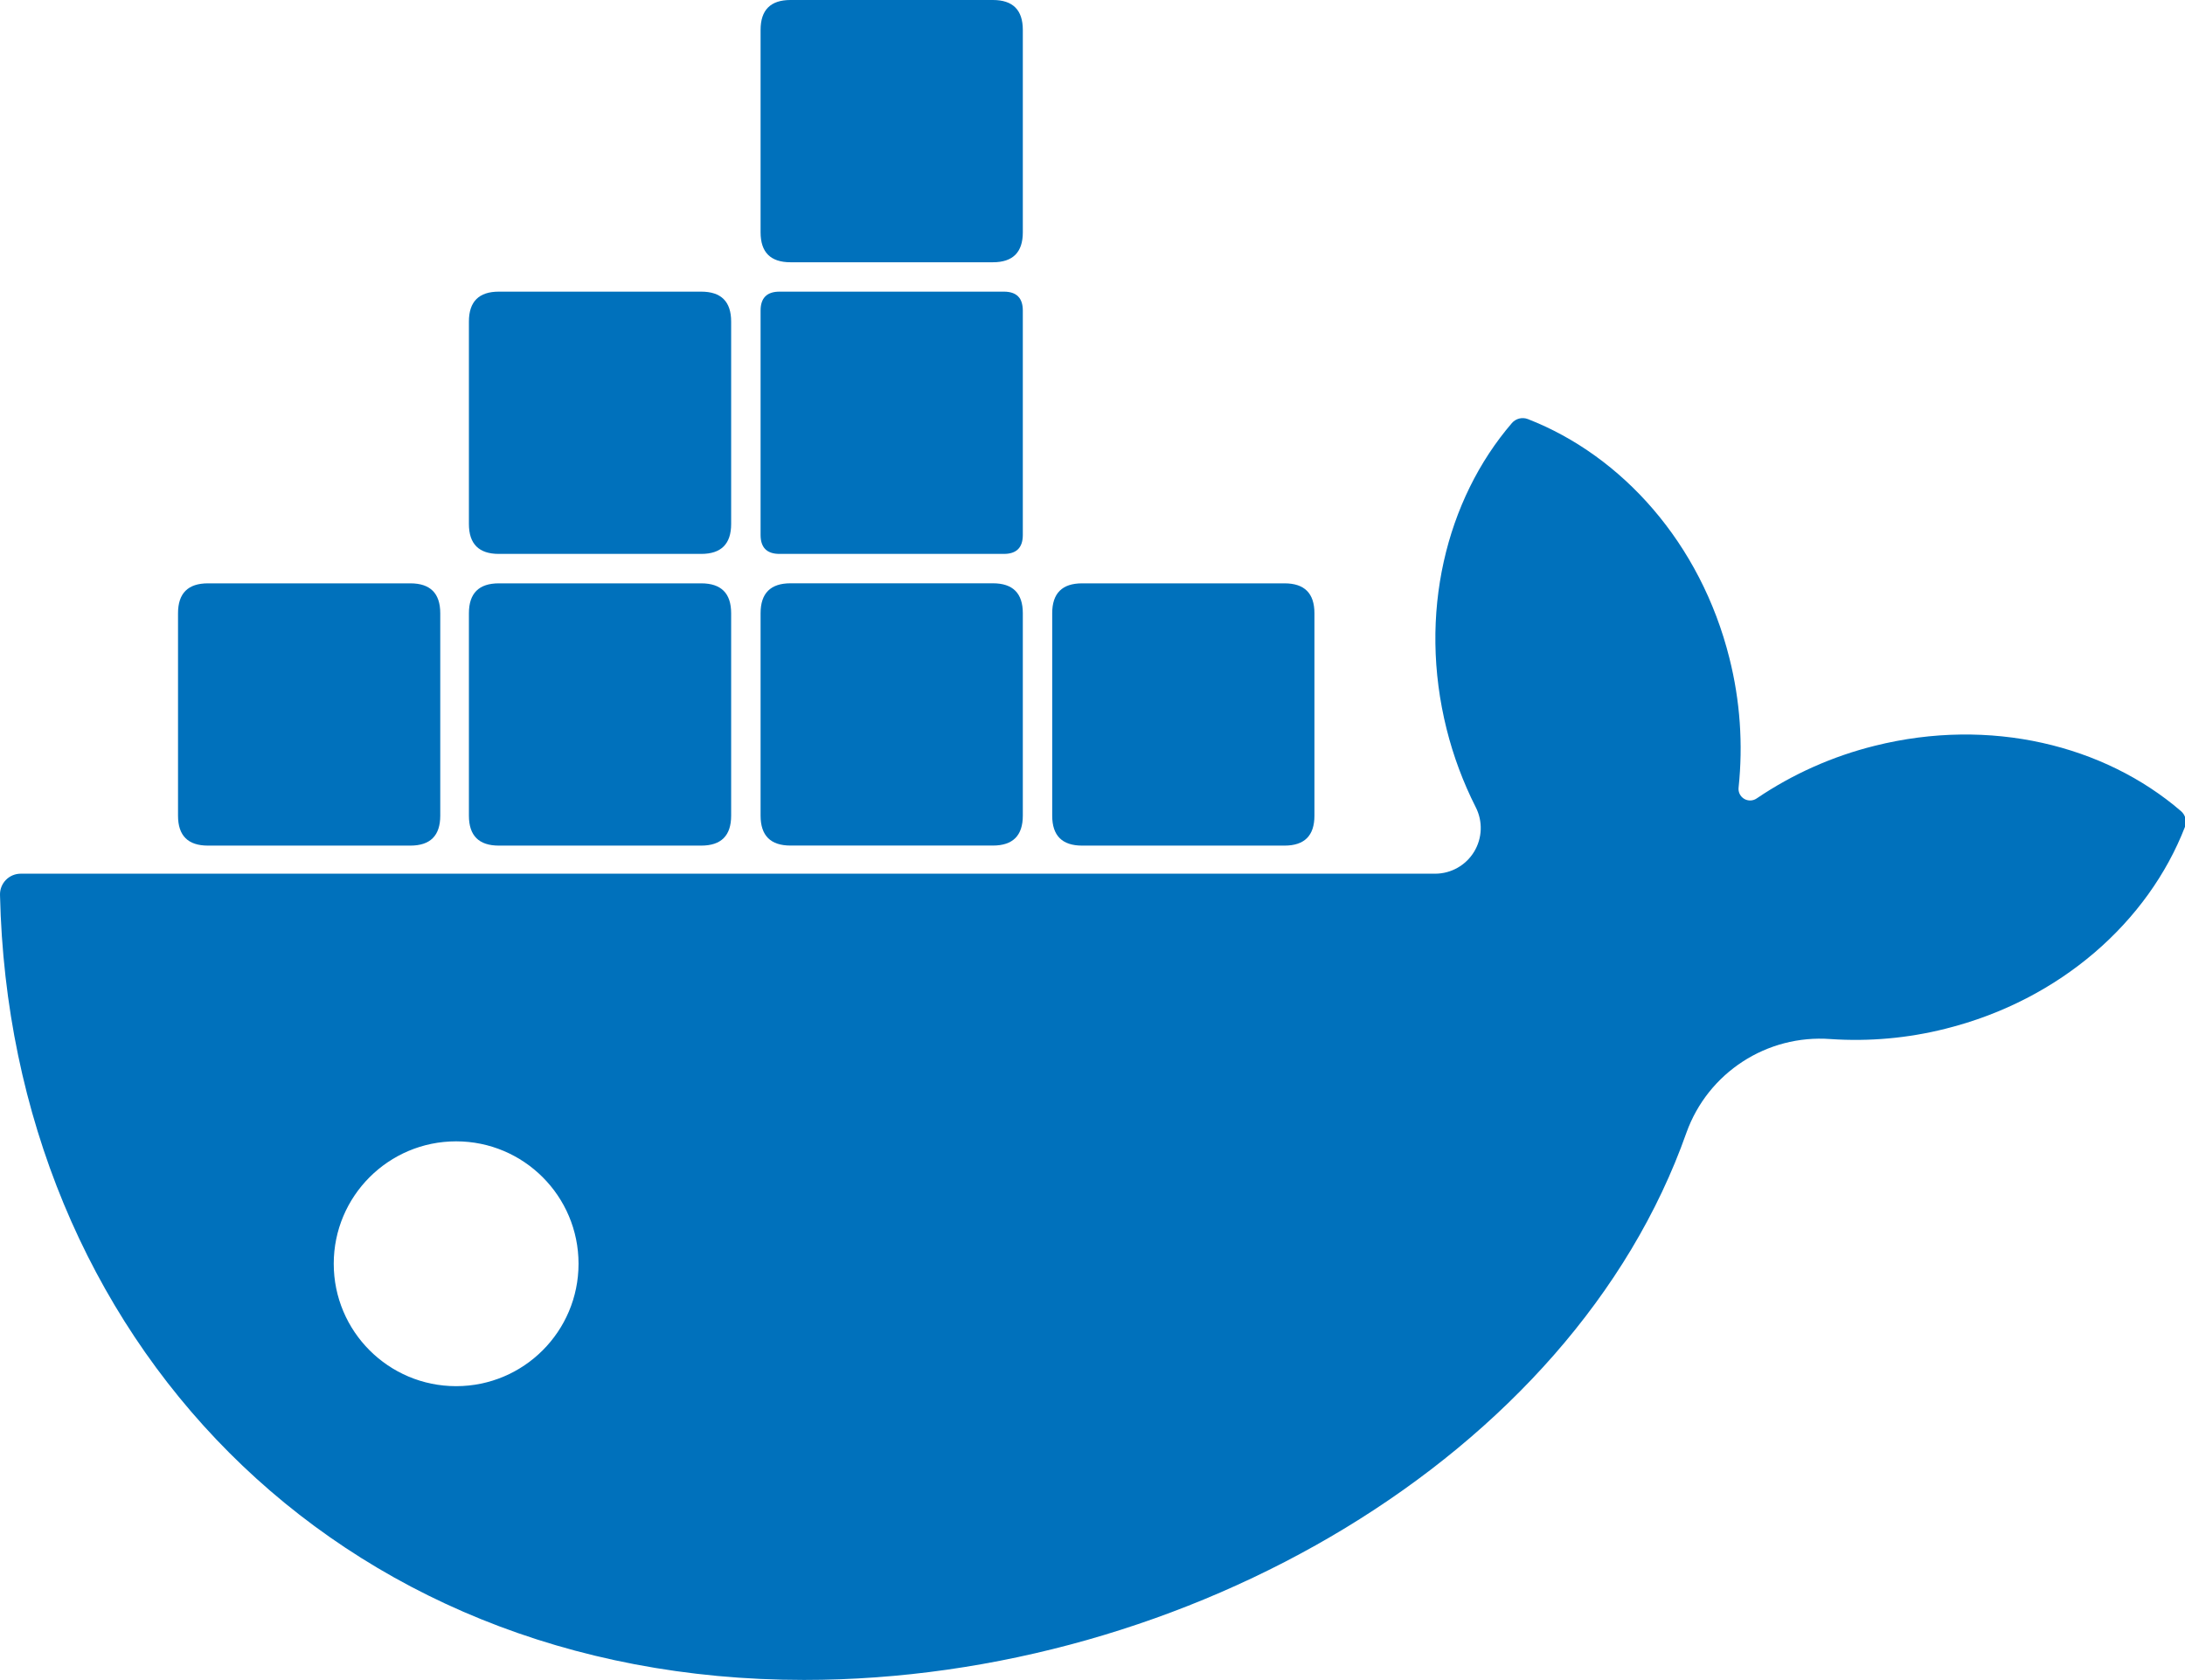
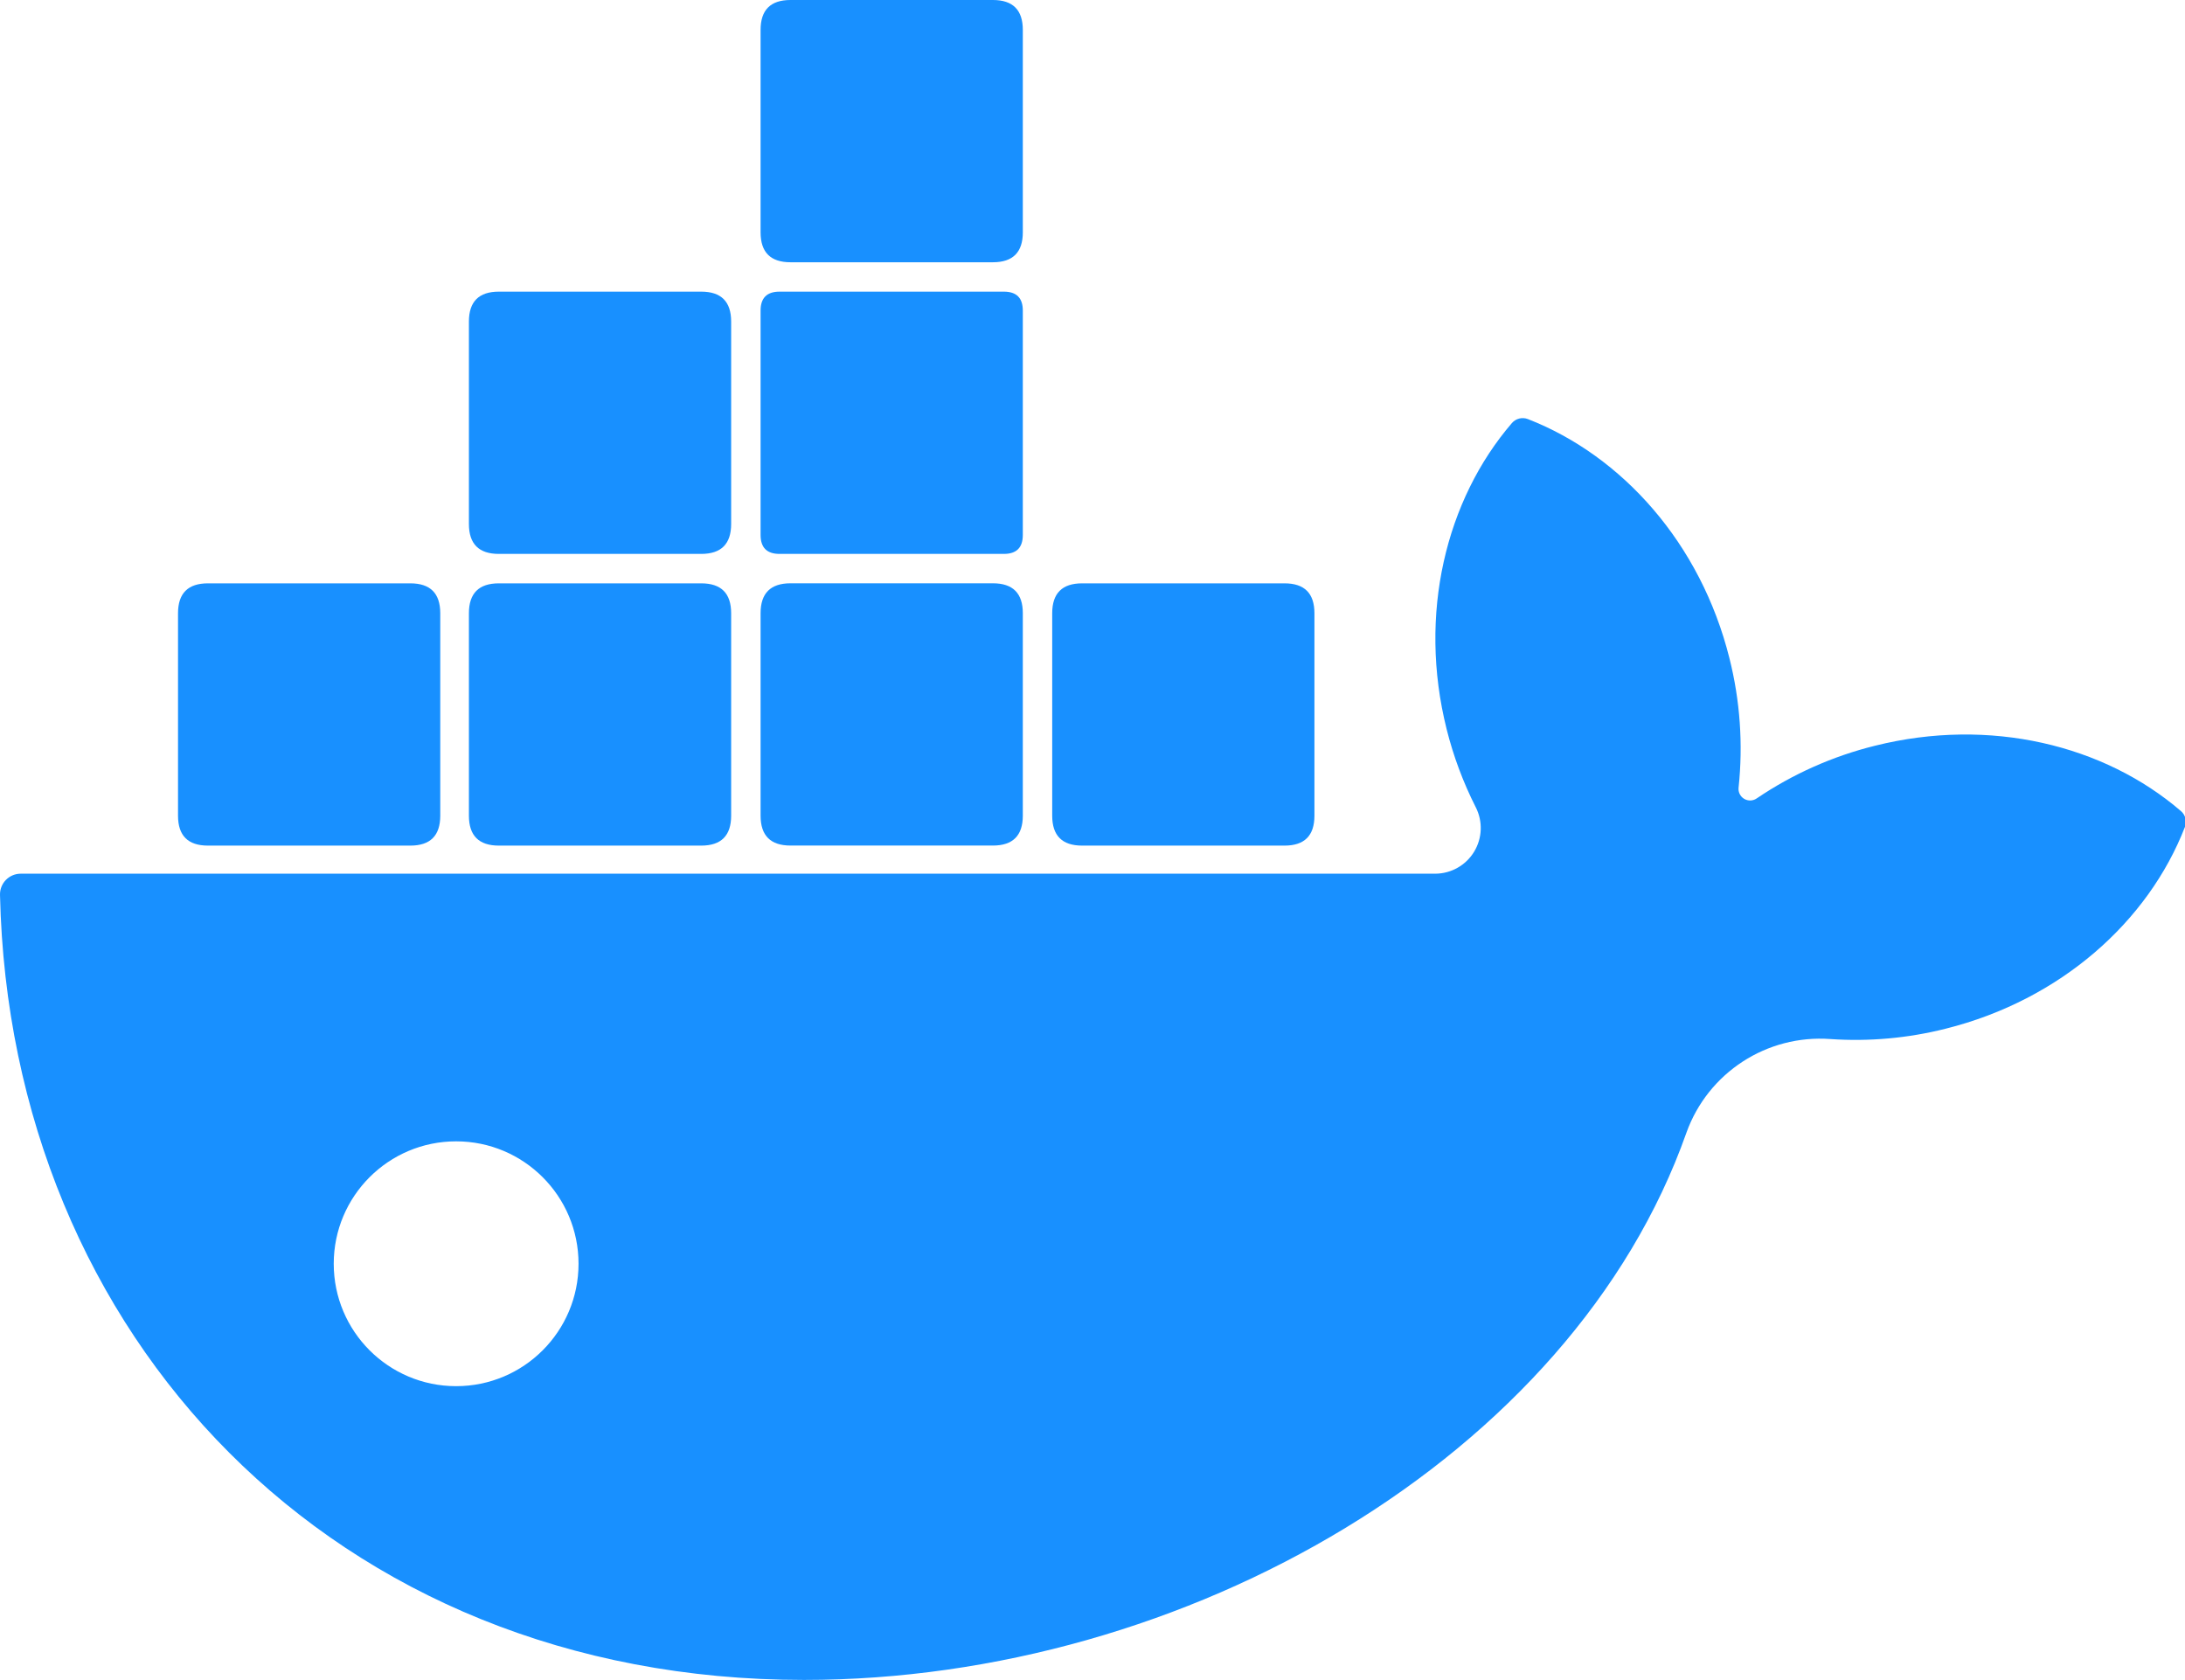
<svg xmlns="http://www.w3.org/2000/svg" t="1628435409583" class="icon" viewBox="0 0 1332 1024" version="1.1" p-id="3917" width="260.156" height="200">
  <defs>
    <style type="text/css" />
  </defs>
-   <path d="M1329.535 494.402c-46.738-40.241-116.402-57.365-186.572-39.831a224.794 224.794 0 0 0-72.062 32.104 7.064 7.064 0 0 1-11.038-6.623 225.488 225.488 0 0 0-5.582-78.842C1036.748 331.136 988.875 277.839 931.415 255.448a8.736 8.736 0 0 0-9.745 2.428c-40.209 46.769-57.334 116.402-39.799 186.54a227.885 227.885 0 0 0 17.724 47.557 27.847 27.847 0 0 1-24.662 40.588H12.621A12.615 12.615 0 0 0 0.007 545.587c6.087 268.63 203.255 478.413 490.113 478.413 232.962 0 468.227-136.081 537.955-333.596a86.537 86.537 0 0 1 87.798-57.05 224.542 224.542 0 0 0 70.201-6.307c70.138-17.534 123.561-65.407 145.889-122.994a8.61 8.61 0 0 0-2.428-9.65zM278.067 844.934a74.616 74.616 0 1 1 74.616-74.616 74.616 74.616 0 0 1-74.616 74.616z" fill="#0071BC" p-id="3918" />
-   <path d="M108.525 355.577m18.228 0l123.404 0q18.228 0 18.228 18.228l0 123.404q0 18.228-18.228 18.228l-123.404 0q-18.228 0-18.228-18.228l0-123.404q0-18.228 18.228-18.228Z" fill="#0071BC" p-id="3919" />
-   <path d="M641.434 355.577m18.228 0l123.404 0q18.228 0 18.228 18.228l0 123.404q0 18.228-18.228 18.228l-123.404 0q-18.228 0-18.228-18.228l0-123.404q0-18.228 18.228-18.228Z" fill="#0071BC" p-id="3920" />
-   <path d="M285.856 355.577m18.228 0l123.404 0q18.228 0 18.228 18.228l0 123.404q0 18.228-18.228 18.228l-123.404 0q-18.228 0-18.228-18.228l0-123.404q0-18.228 18.228-18.228Z" fill="#0071BC" p-id="3921" />
-   <path d="M285.856 177.773m18.228 0l123.404 0q18.228 0 18.228 18.228l0 123.404q0 18.228-18.228 18.228l-123.404 0q-18.228 0-18.228-18.228l0-123.404q0-18.228 18.228-18.228Z" fill="#0071BC" p-id="3922" />
-   <path d="M463.661 177.773m11.542 0l136.775 0q11.542 0 11.542 11.542l0 136.775q0 11.542-11.542 11.542l-136.775 0q-11.542 0-11.542-11.542l0-136.775q0-11.542 11.542-11.542Z" fill="#0071BC" p-id="3923" />
-   <path d="M463.661 355.546m18.228 0l123.404 0q18.228 0 18.228 18.228l0 123.404q0 18.228-18.228 18.228l-123.404 0q-18.228 0-18.228-18.228l0-123.404q0-18.228 18.228-18.228Z" fill="#0071BC" p-id="3924" />
-   <path d="M463.661 0m18.228 0l123.404 0q18.228 0 18.228 18.228l0 123.404q0 18.228-18.228 18.228l-123.404 0q-18.228 0-18.228-18.228l0-123.404q0-18.228 18.228-18.228Z" fill="#0071BC" p-id="3925" />
+   <path d="M1329.535 494.402c-46.738-40.241-116.402-57.365-186.572-39.831a224.794 224.794 0 0 0-72.062 32.104 7.064 7.064 0 0 1-11.038-6.623 225.488 225.488 0 0 0-5.582-78.842C1036.748 331.136 988.875 277.839 931.415 255.448a8.736 8.736 0 0 0-9.745 2.428c-40.209 46.769-57.334 116.402-39.799 186.54a227.885 227.885 0 0 0 17.724 47.557 27.847 27.847 0 0 1-24.662 40.588H12.621A12.615 12.615 0 0 0 0.007 545.587c6.087 268.63 203.255 478.413 490.113 478.413 232.962 0 468.227-136.081 537.955-333.596a86.537 86.537 0 0 1 87.798-57.05 224.542 224.542 0 0 0 70.201-6.307c70.138-17.534 123.561-65.407 145.889-122.994a8.61 8.61 0 0 0-2.428-9.65zM278.067 844.934a74.616 74.616 0 1 1 74.616-74.616 74.616 74.616 0 0 1-74.616 74.616z" fill="#1890ff" p-id="3918" />
+   <path d="M108.525 355.577m18.228 0l123.404 0q18.228 0 18.228 18.228l0 123.404q0 18.228-18.228 18.228l-123.404 0q-18.228 0-18.228-18.228l0-123.404q0-18.228 18.228-18.228Z" fill="#1890ff" p-id="3919" />
+   <path d="M641.434 355.577m18.228 0l123.404 0q18.228 0 18.228 18.228l0 123.404q0 18.228-18.228 18.228l-123.404 0q-18.228 0-18.228-18.228l0-123.404q0-18.228 18.228-18.228Z" fill="#1890ff" p-id="3920" />
+   <path d="M285.856 355.577m18.228 0l123.404 0q18.228 0 18.228 18.228l0 123.404q0 18.228-18.228 18.228l-123.404 0q-18.228 0-18.228-18.228l0-123.404q0-18.228 18.228-18.228Z" fill="#1890ff" p-id="3921" />
+   <path d="M285.856 177.773m18.228 0l123.404 0q18.228 0 18.228 18.228l0 123.404q0 18.228-18.228 18.228l-123.404 0q-18.228 0-18.228-18.228l0-123.404q0-18.228 18.228-18.228Z" fill="#1890ff" p-id="3922" />
+   <path d="M463.661 177.773m11.542 0l136.775 0q11.542 0 11.542 11.542l0 136.775q0 11.542-11.542 11.542l-136.775 0q-11.542 0-11.542-11.542l0-136.775q0-11.542 11.542-11.542Z" fill="#1890ff" p-id="3923" />
+   <path d="M463.661 355.546m18.228 0l123.404 0q18.228 0 18.228 18.228l0 123.404q0 18.228-18.228 18.228l-123.404 0q-18.228 0-18.228-18.228l0-123.404q0-18.228 18.228-18.228Z" fill="#1890ff" p-id="3924" />
+   <path d="M463.661 0m18.228 0l123.404 0q18.228 0 18.228 18.228l0 123.404q0 18.228-18.228 18.228l-123.404 0q-18.228 0-18.228-18.228l0-123.404q0-18.228 18.228-18.228Z" fill="#1890ff" p-id="3925" />
</svg>
